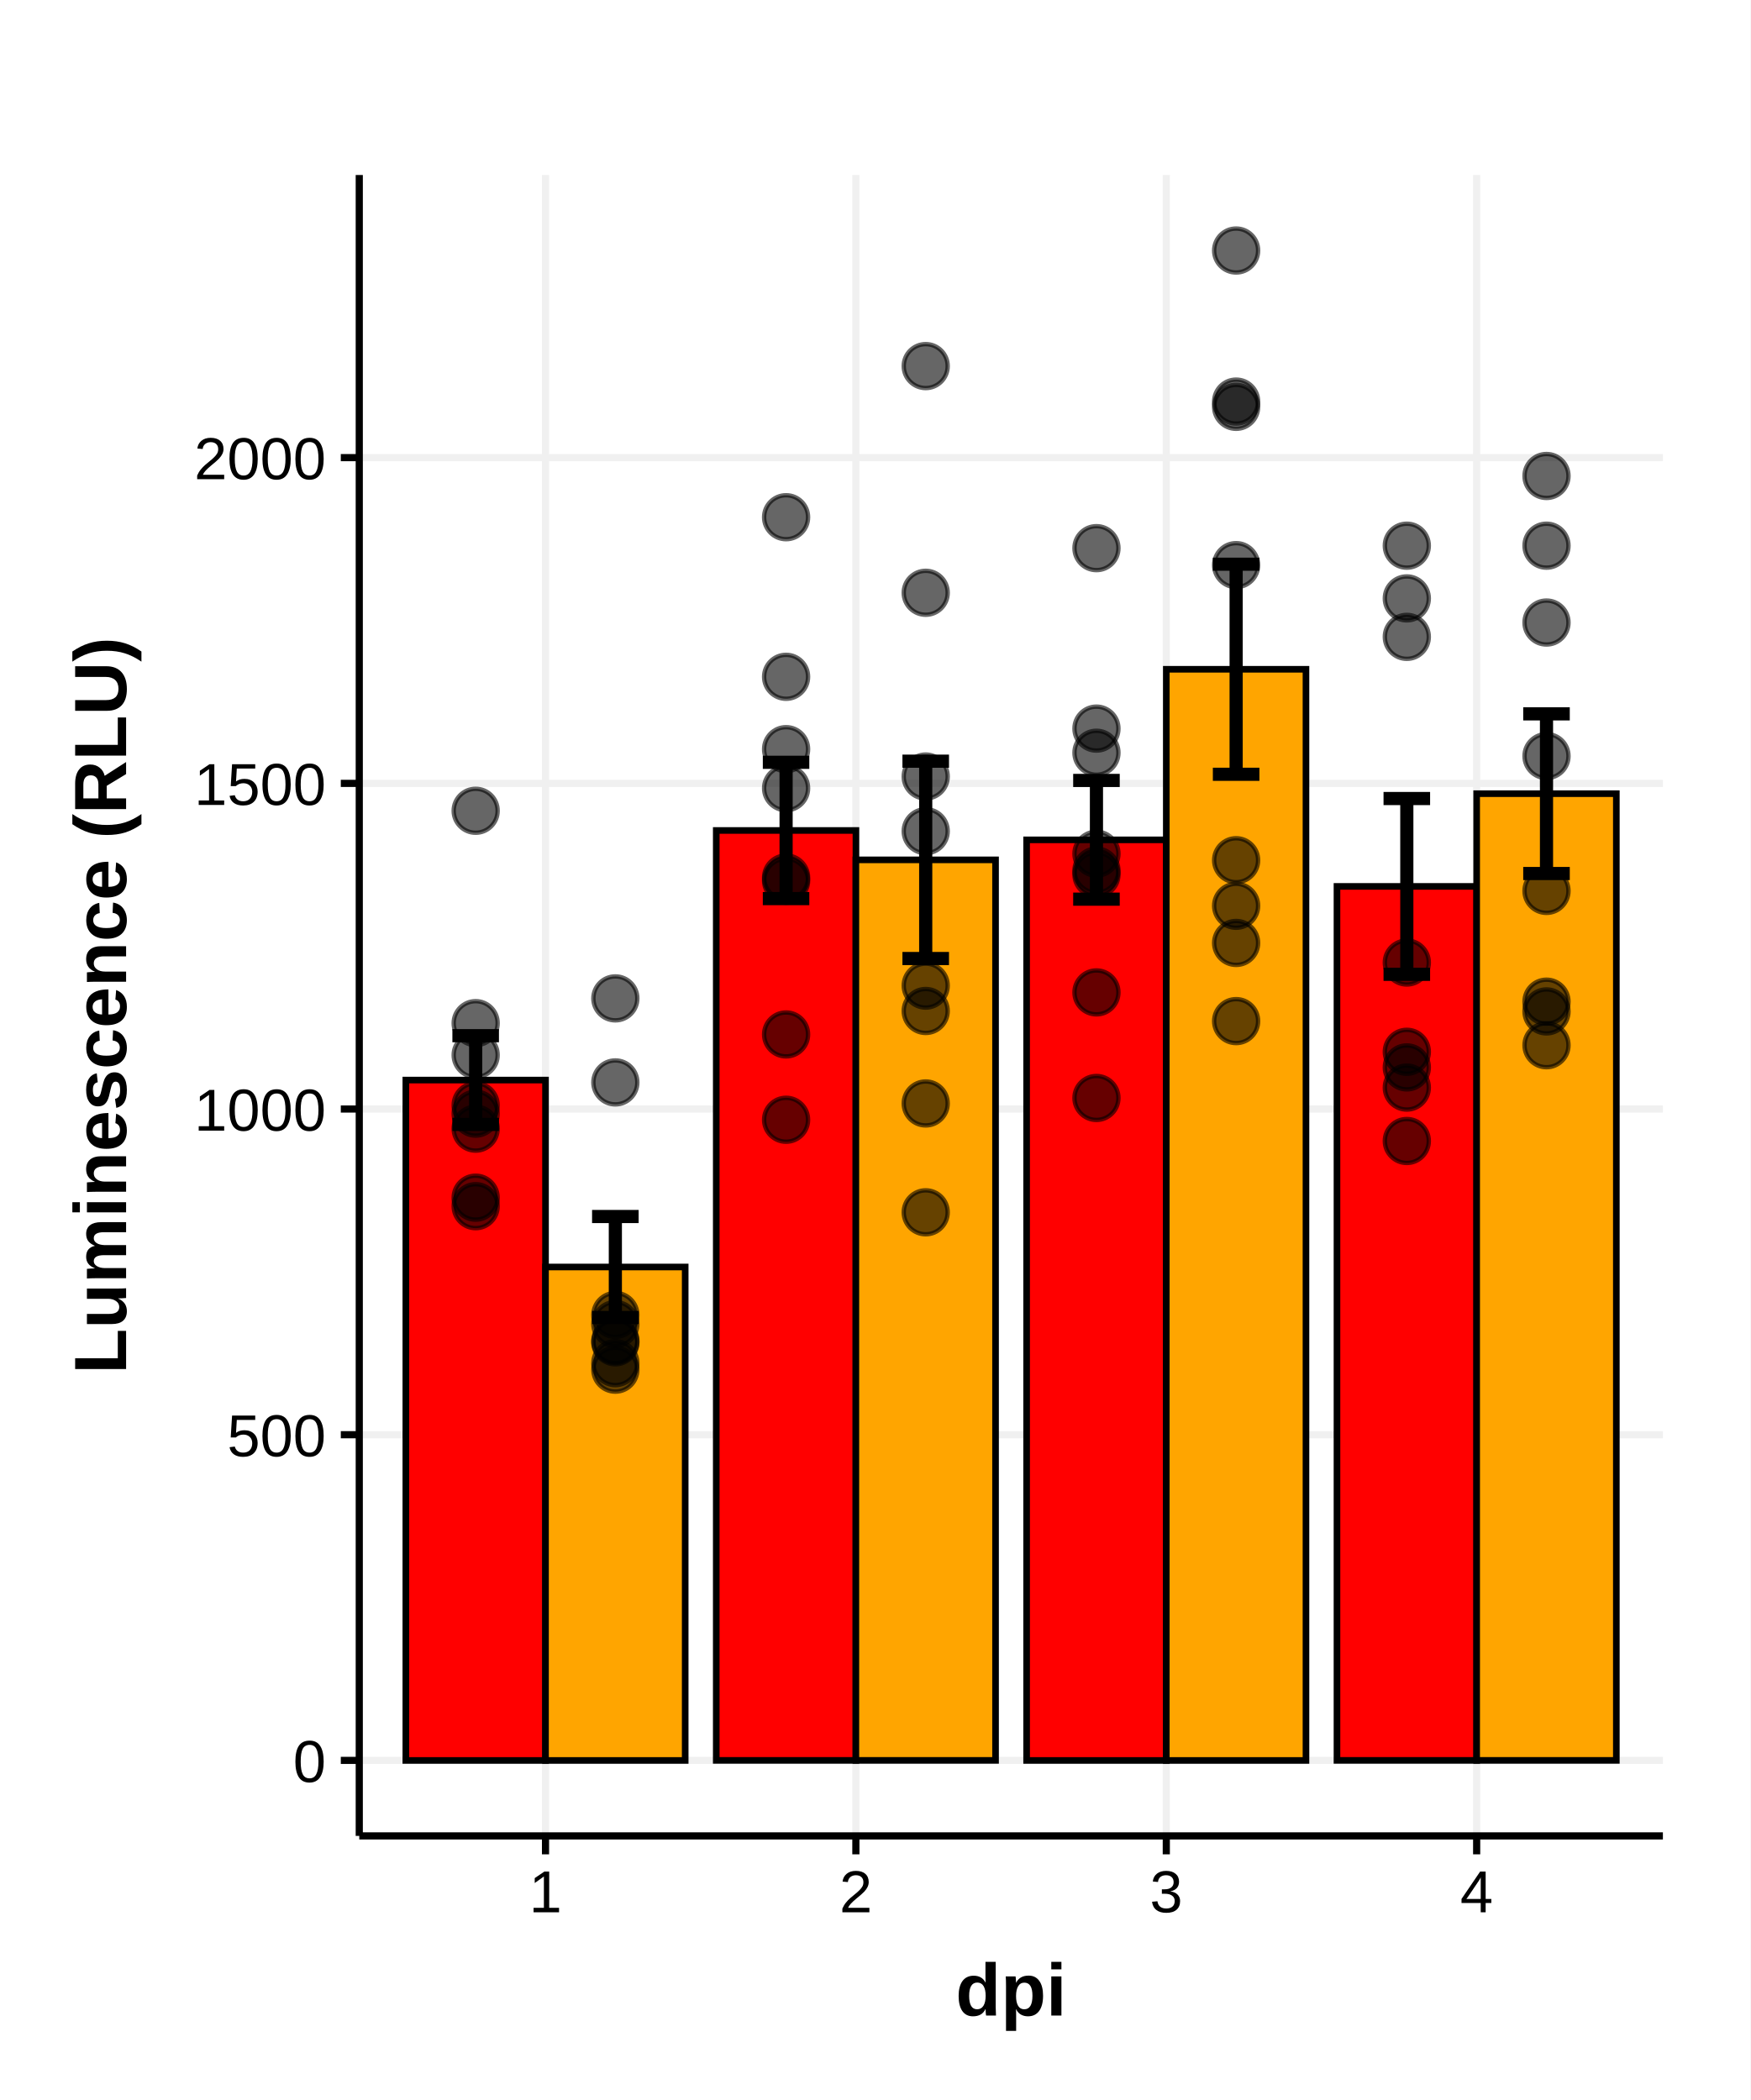
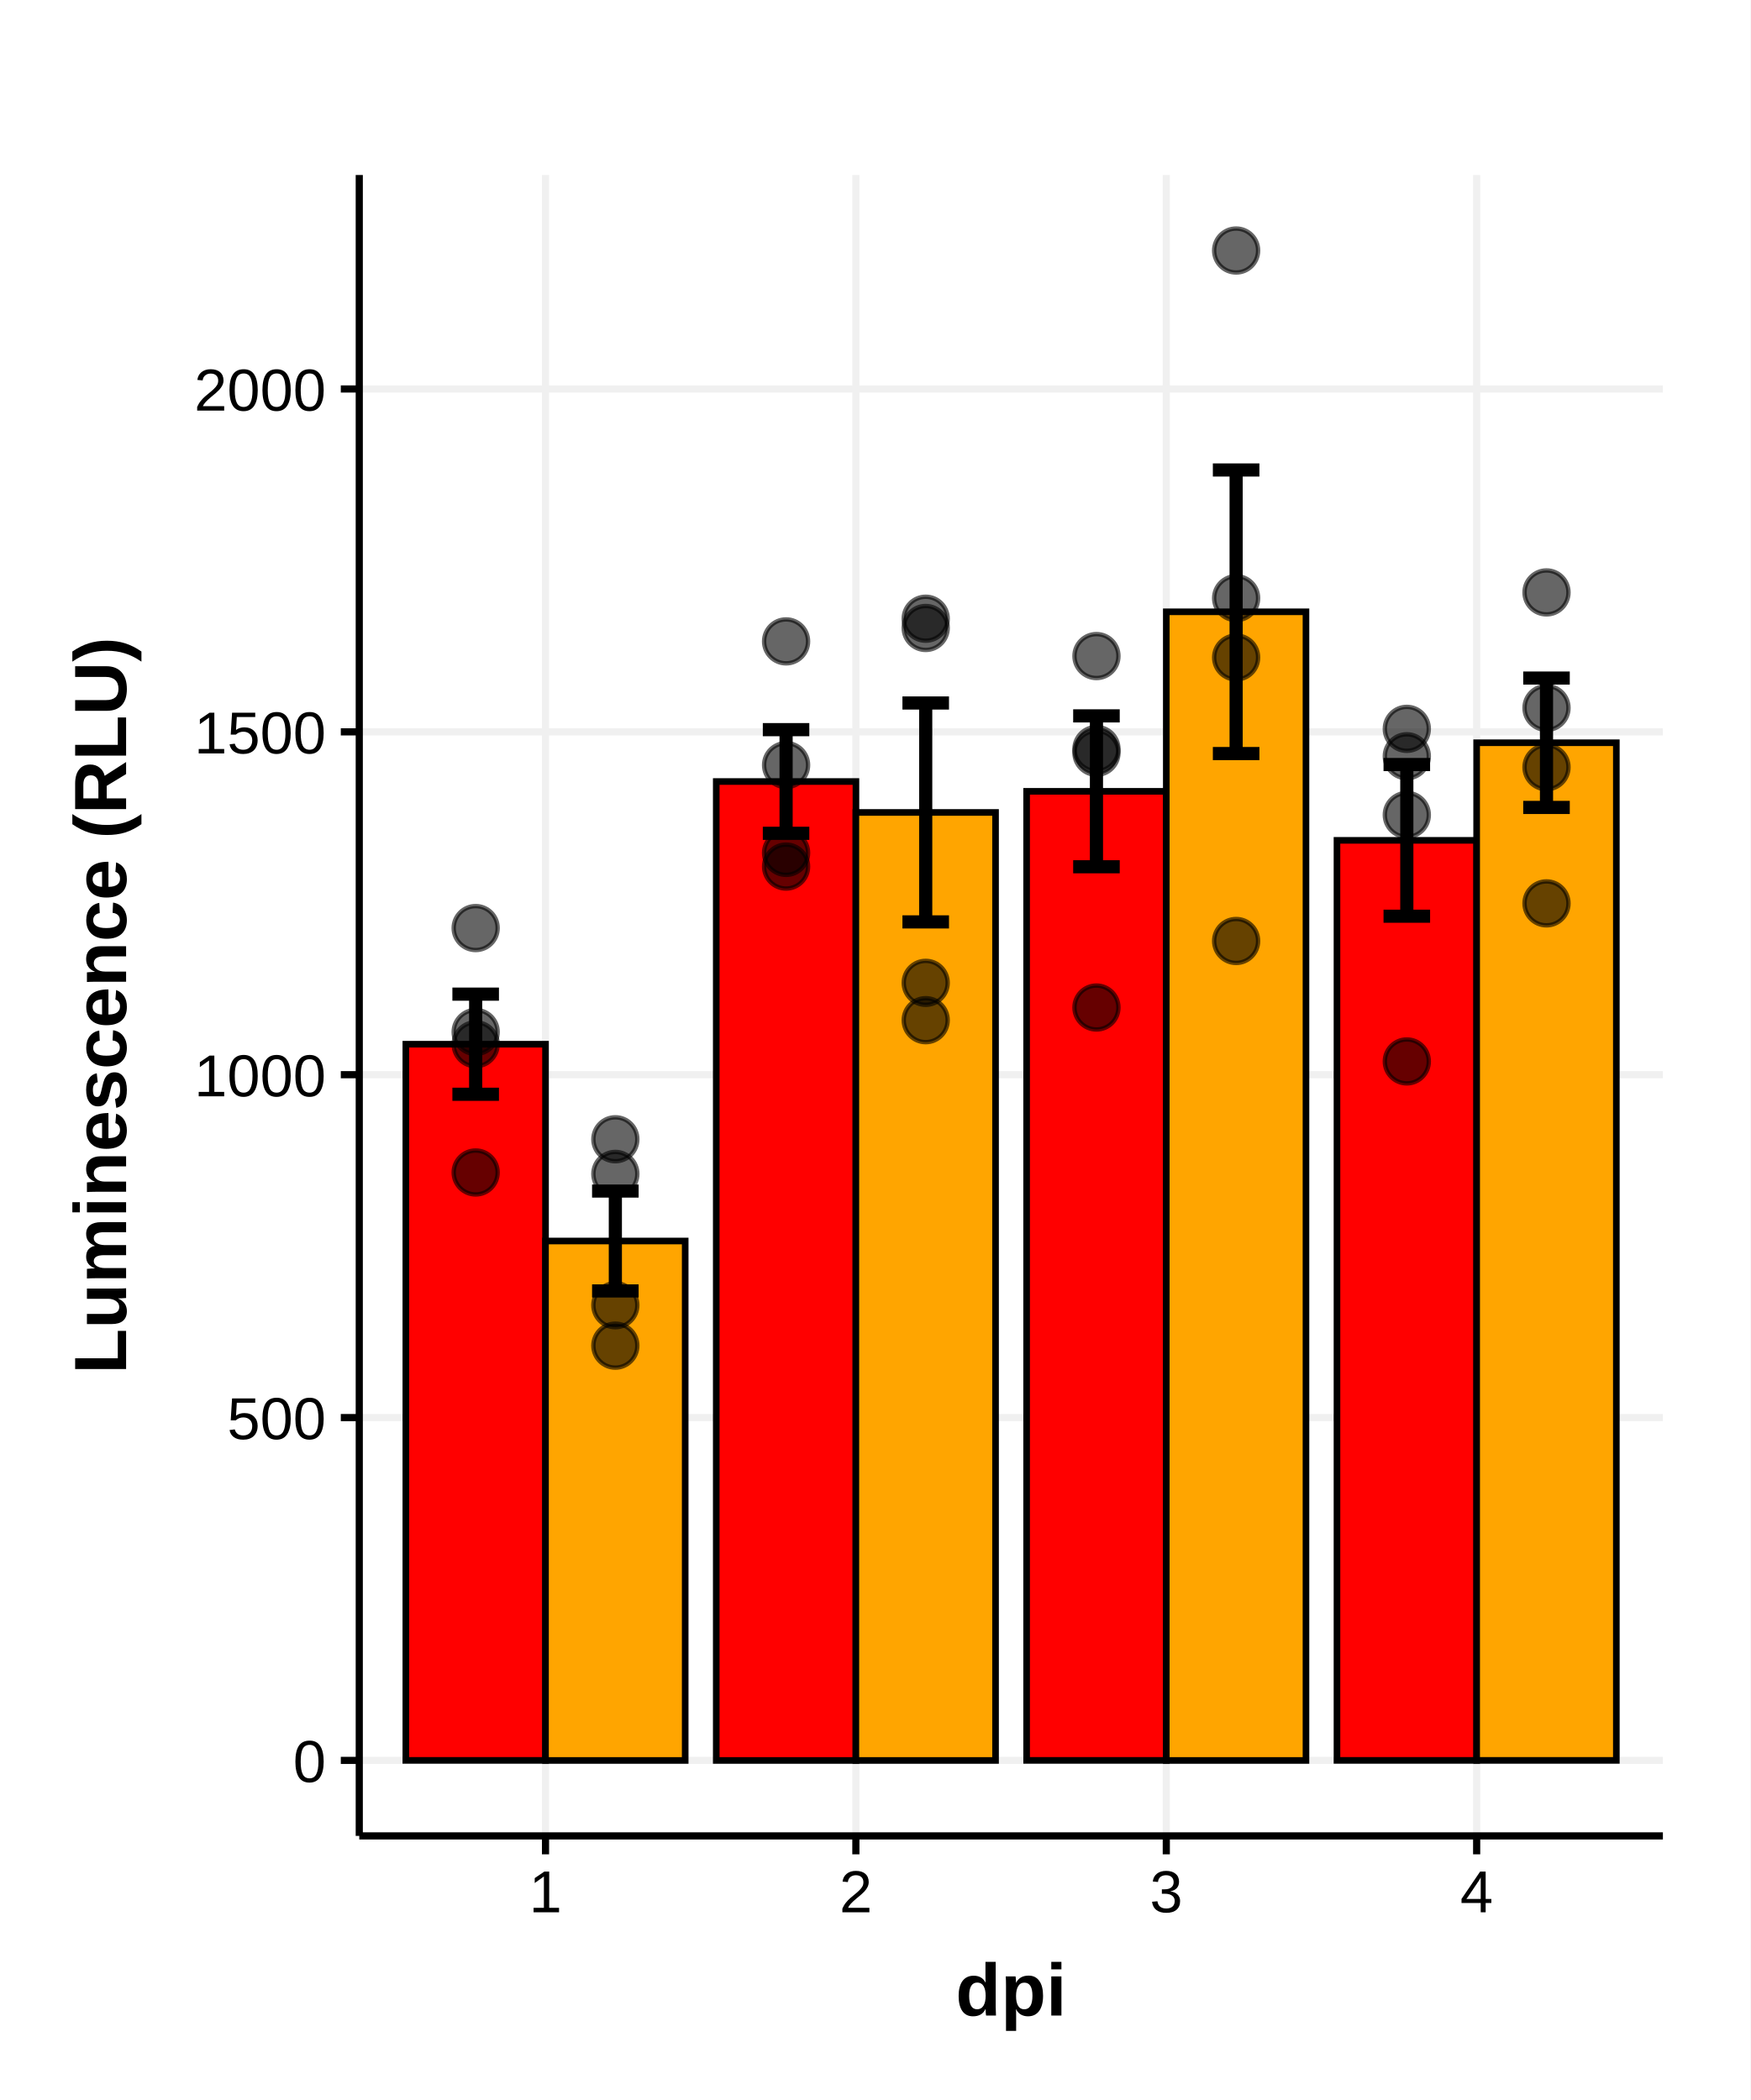
<svg xmlns="http://www.w3.org/2000/svg" class="svglite" width="283.46pt" height="340.16pt" viewBox="0 0 283.46 340.16">
  <defs>
    <style type="text/css">
    .svglite line, .svglite polyline, .svglite polygon, .svglite path, .svglite rect, .svglite circle {
      fill: none;
      stroke: #000000;
      stroke-linecap: round;
      stroke-linejoin: round;
      stroke-miterlimit: 10.00;
    }
  </style>
  </defs>
  <rect width="100%" height="100%" style="stroke: none; fill: #FFFFFF;" />
  <defs>
    <clipPath id="cpMC4wMHwyODMuNDZ8MC4wMHwzNDAuMTY=">
      <rect x="0.00" y="0.00" width="283.46" height="340.16" />
    </clipPath>
  </defs>
  <g clip-path="url(#cpMC4wMHwyODMuNDZ8MC4wMHwzNDAuMTY=)">
    <rect x="0.00" y="0.00" width="283.46" height="340.16" style="stroke-width: 1.16; stroke: none; fill: #FFFFFF;" />
  </g>
  <defs>
    <clipPath id="cpNTguMTh8MjY5LjI5fDI4LjM1fDI5Ny4zOA==">
      <rect x="58.18" y="28.35" width="211.11" height="269.04" />
    </clipPath>
  </defs>
  <g clip-path="url(#cpNTguMTh8MjY5LjI5fDI4LjM1fDI5Ny4zOA==)">
    <rect x="58.18" y="28.35" width="211.11" height="269.04" style="stroke-width: 1.16; stroke: none; fill: #FFFFFF;" />
    <polyline points="58.18,285.15 269.29,285.15 " style="stroke-width: 1.16; stroke: #F0F0F0; stroke-linecap: butt;" />
-     <polyline points="58.18,232.40 269.29,232.40 " style="stroke-width: 1.16; stroke: #F0F0F0; stroke-linecap: butt;" />
-     <polyline points="58.18,179.64 269.29,179.64 " style="stroke-width: 1.16; stroke: #F0F0F0; stroke-linecap: butt;" />
-     <polyline points="58.18,126.89 269.29,126.89 " style="stroke-width: 1.16; stroke: #F0F0F0; stroke-linecap: butt;" />
-     <polyline points="58.18,74.13 269.29,74.13 " style="stroke-width: 1.16; stroke: #F0F0F0; stroke-linecap: butt;" />
+     <polyline points="58.18,229.62 269.29,229.62 " style="stroke-width: 1.16; stroke: #F0F0F0; stroke-linecap: butt;" />
+     <polyline points="58.18,174.08 269.29,174.08 " style="stroke-width: 1.16; stroke: #F0F0F0; stroke-linecap: butt;" />
+     <polyline points="58.18,118.55 269.29,118.55 " style="stroke-width: 1.16; stroke: #F0F0F0; stroke-linecap: butt;" />
+     <polyline points="58.18,63.01 269.29,63.01 " style="stroke-width: 1.16; stroke: #F0F0F0; stroke-linecap: butt;" />
    <polyline points="88.34,297.38 88.34,28.35 " style="stroke-width: 1.16; stroke: #F0F0F0; stroke-linecap: butt;" />
    <polyline points="138.60,297.38 138.60,28.35 " style="stroke-width: 1.16; stroke: #F0F0F0; stroke-linecap: butt;" />
    <polyline points="188.87,297.38 188.87,28.35 " style="stroke-width: 1.16; stroke: #F0F0F0; stroke-linecap: butt;" />
    <polyline points="239.13,297.38 239.13,28.35 " style="stroke-width: 1.16; stroke: #F0F0F0; stroke-linecap: butt;" />
-     <rect x="65.72" y="174.95" width="22.62" height="110.21" style="stroke-width: 1.07; stroke-linecap: square; stroke-linejoin: miter; fill: #FF0000;" />
-     <rect x="115.99" y="134.52" width="22.62" height="150.63" style="stroke-width: 1.07; stroke-linecap: square; stroke-linejoin: miter; fill: #FF0000;" />
-     <rect x="166.25" y="136.04" width="22.62" height="149.12" style="stroke-width: 1.07; stroke-linecap: square; stroke-linejoin: miter; fill: #FF0000;" />
-     <rect x="216.51" y="143.58" width="22.62" height="141.57" style="stroke-width: 1.07; stroke-linecap: square; stroke-linejoin: miter; fill: #FF0000;" />
-     <rect x="88.34" y="205.23" width="22.62" height="79.93" style="stroke-width: 1.07; stroke-linecap: square; stroke-linejoin: miter; fill: #FFA500;" />
-     <rect x="138.60" y="139.28" width="22.62" height="145.87" style="stroke-width: 1.07; stroke-linecap: square; stroke-linejoin: miter; fill: #FFA500;" />
-     <rect x="188.87" y="108.41" width="22.62" height="176.75" style="stroke-width: 1.07; stroke-linecap: square; stroke-linejoin: miter; fill: #FFA500;" />
-     <rect x="239.13" y="128.56" width="22.62" height="156.59" style="stroke-width: 1.07; stroke-linecap: square; stroke-linejoin: miter; fill: #FFA500;" />
-     <polyline points="73.26,167.76 80.80,167.76 " style="stroke-width: 2.13; stroke-linecap: butt;" />
-     <polyline points="77.03,167.76 77.03,182.13 " style="stroke-width: 2.13; stroke-linecap: butt;" />
-     <polyline points="73.26,182.13 80.80,182.13 " style="stroke-width: 2.13; stroke-linecap: butt;" />
-     <polyline points="123.53,123.48 131.06,123.48 " style="stroke-width: 2.13; stroke-linecap: butt;" />
-     <polyline points="127.30,123.48 127.30,145.56 " style="stroke-width: 2.13; stroke-linecap: butt;" />
-     <polyline points="123.53,145.56 131.06,145.56 " style="stroke-width: 2.13; stroke-linecap: butt;" />
-     <polyline points="173.79,126.42 181.33,126.42 " style="stroke-width: 2.13; stroke-linecap: butt;" />
-     <polyline points="177.56,126.42 177.56,145.65 " style="stroke-width: 2.13; stroke-linecap: butt;" />
-     <polyline points="173.79,145.65 181.33,145.65 " style="stroke-width: 2.13; stroke-linecap: butt;" />
-     <polyline points="224.05,129.35 231.59,129.35 " style="stroke-width: 2.13; stroke-linecap: butt;" />
-     <polyline points="227.82,129.35 227.82,157.82 " style="stroke-width: 2.13; stroke-linecap: butt;" />
-     <polyline points="224.05,157.82 231.59,157.82 " style="stroke-width: 2.13; stroke-linecap: butt;" />
-     <polyline points="95.88,197.05 103.42,197.05 " style="stroke-width: 2.13; stroke-linecap: butt;" />
-     <polyline points="99.65,197.05 99.65,213.41 " style="stroke-width: 2.13; stroke-linecap: butt;" />
-     <polyline points="95.88,213.41 103.42,213.41 " style="stroke-width: 2.13; stroke-linecap: butt;" />
-     <polyline points="146.14,123.30 153.68,123.30 " style="stroke-width: 2.13; stroke-linecap: butt;" />
-     <polyline points="149.91,123.30 149.91,155.26 " style="stroke-width: 2.13; stroke-linecap: butt;" />
-     <polyline points="146.14,155.26 153.68,155.26 " style="stroke-width: 2.13; stroke-linecap: butt;" />
-     <polyline points="196.41,91.39 203.95,91.39 " style="stroke-width: 2.13; stroke-linecap: butt;" />
-     <polyline points="200.18,91.39 200.18,125.42 " style="stroke-width: 2.13; stroke-linecap: butt;" />
-     <polyline points="196.41,125.42 203.95,125.42 " style="stroke-width: 2.13; stroke-linecap: butt;" />
-     <polyline points="246.67,115.63 254.21,115.63 " style="stroke-width: 2.13; stroke-linecap: butt;" />
-     <polyline points="250.44,115.63 250.44,141.49 " style="stroke-width: 2.13; stroke-linecap: butt;" />
-     <polyline points="246.67,141.49 254.21,141.49 " style="stroke-width: 2.13; stroke-linecap: butt;" />
-     <circle cx="77.03" cy="179.02" r="3.56" style="stroke-width: 0.71; stroke: #000000; stroke-opacity: 0.60; fill: #000000; fill-opacity: 0.60;" />
-     <circle cx="77.03" cy="170.90" r="3.56" style="stroke-width: 0.71; stroke: #000000; stroke-opacity: 0.60; fill: #000000; fill-opacity: 0.60;" />
-     <circle cx="77.03" cy="194.00" r="3.56" style="stroke-width: 0.71; stroke: #000000; stroke-opacity: 0.60; fill: #000000; fill-opacity: 0.60;" />
-     <circle cx="77.03" cy="195.38" r="3.56" style="stroke-width: 0.71; stroke: #000000; stroke-opacity: 0.60; fill: #000000; fill-opacity: 0.60;" />
-     <circle cx="77.03" cy="165.73" r="3.56" style="stroke-width: 0.71; stroke: #000000; stroke-opacity: 0.60; fill: #000000; fill-opacity: 0.60;" />
-     <circle cx="77.03" cy="180.39" r="3.56" style="stroke-width: 0.71; stroke: #000000; stroke-opacity: 0.60; fill: #000000; fill-opacity: 0.60;" />
-     <circle cx="77.03" cy="131.33" r="3.56" style="stroke-width: 0.71; stroke: #000000; stroke-opacity: 0.60; fill: #000000; fill-opacity: 0.60;" />
-     <circle cx="77.03" cy="182.82" r="3.56" style="stroke-width: 0.71; stroke: #000000; stroke-opacity: 0.60; fill: #000000; fill-opacity: 0.60;" />
-     <circle cx="99.65" cy="213.00" r="3.56" style="stroke-width: 0.71; stroke: #000000; stroke-opacity: 0.60; fill: #000000; fill-opacity: 0.60;" />
-     <circle cx="99.65" cy="217.22" r="3.56" style="stroke-width: 0.71; stroke: #000000; stroke-opacity: 0.60; fill: #000000; fill-opacity: 0.60;" />
-     <circle cx="99.65" cy="214.47" r="3.56" style="stroke-width: 0.71; stroke: #000000; stroke-opacity: 0.60; fill: #000000; fill-opacity: 0.60;" />
-     <circle cx="99.65" cy="175.33" r="3.56" style="stroke-width: 0.71; stroke: #000000; stroke-opacity: 0.60; fill: #000000; fill-opacity: 0.60;" />
-     <circle cx="99.65" cy="221.86" r="3.56" style="stroke-width: 0.71; stroke: #000000; stroke-opacity: 0.60; fill: #000000; fill-opacity: 0.60;" />
-     <circle cx="99.65" cy="220.80" r="3.56" style="stroke-width: 0.71; stroke: #000000; stroke-opacity: 0.60; fill: #000000; fill-opacity: 0.60;" />
-     <circle cx="99.65" cy="161.72" r="3.56" style="stroke-width: 0.71; stroke: #000000; stroke-opacity: 0.60; fill: #000000; fill-opacity: 0.60;" />
-     <circle cx="99.65" cy="217.43" r="3.56" style="stroke-width: 0.71; stroke: #000000; stroke-opacity: 0.60; fill: #000000; fill-opacity: 0.60;" />
-     <circle cx="127.30" cy="142.13" r="3.56" style="stroke-width: 0.71; stroke: #000000; stroke-opacity: 0.60; fill: #000000; fill-opacity: 0.60;" />
-     <circle cx="127.30" cy="83.78" r="3.56" style="stroke-width: 0.71; stroke: #000000; stroke-opacity: 0.60; fill: #000000; fill-opacity: 0.60;" />
-     <circle cx="127.30" cy="167.56" r="3.56" style="stroke-width: 0.71; stroke: #000000; stroke-opacity: 0.60; fill: #000000; fill-opacity: 0.60;" />
-     <circle cx="127.30" cy="127.68" r="3.56" style="stroke-width: 0.71; stroke: #000000; stroke-opacity: 0.60; fill: #000000; fill-opacity: 0.60;" />
-     <circle cx="127.30" cy="109.63" r="3.56" style="stroke-width: 0.71; stroke: #000000; stroke-opacity: 0.60; fill: #000000; fill-opacity: 0.60;" />
-     <circle cx="127.30" cy="181.38" r="3.56" style="stroke-width: 0.71; stroke: #000000; stroke-opacity: 0.60; fill: #000000; fill-opacity: 0.60;" />
-     <circle cx="127.30" cy="142.66" r="3.56" style="stroke-width: 0.71; stroke: #000000; stroke-opacity: 0.60; fill: #000000; fill-opacity: 0.60;" />
-     <circle cx="127.30" cy="121.35" r="3.56" style="stroke-width: 0.71; stroke: #000000; stroke-opacity: 0.60; fill: #000000; fill-opacity: 0.60;" />
-     <circle cx="149.91" cy="125.78" r="3.56" style="stroke-width: 0.71; stroke: #000000; stroke-opacity: 0.60; fill: #000000; fill-opacity: 0.60;" />
-     <circle cx="149.91" cy="96.02" r="3.56" style="stroke-width: 0.71; stroke: #000000; stroke-opacity: 0.60; fill: #000000; fill-opacity: 0.60;" />
-     <circle cx="149.91" cy="178.74" r="3.56" style="stroke-width: 0.71; stroke: #000000; stroke-opacity: 0.60; fill: #000000; fill-opacity: 0.60;" />
-     <circle cx="149.91" cy="163.76" r="3.56" style="stroke-width: 0.71; stroke: #000000; stroke-opacity: 0.60; fill: #000000; fill-opacity: 0.60;" />
-     <circle cx="149.91" cy="59.30" r="3.56" style="stroke-width: 0.71; stroke: #000000; stroke-opacity: 0.60; fill: #000000; fill-opacity: 0.60;" />
-     <circle cx="149.91" cy="159.65" r="3.56" style="stroke-width: 0.71; stroke: #000000; stroke-opacity: 0.60; fill: #000000; fill-opacity: 0.60;" />
-     <circle cx="149.91" cy="196.37" r="3.56" style="stroke-width: 0.71; stroke: #000000; stroke-opacity: 0.60; fill: #000000; fill-opacity: 0.60;" />
-     <circle cx="149.91" cy="134.64" r="3.56" style="stroke-width: 0.71; stroke: #000000; stroke-opacity: 0.60; fill: #000000; fill-opacity: 0.60;" />
-     <circle cx="177.56" cy="118.02" r="3.56" style="stroke-width: 0.71; stroke: #000000; stroke-opacity: 0.60; fill: #000000; fill-opacity: 0.60;" />
-     <circle cx="177.56" cy="141.02" r="3.56" style="stroke-width: 0.71; stroke: #000000; stroke-opacity: 0.60; fill: #000000; fill-opacity: 0.60;" />
-     <circle cx="177.56" cy="88.79" r="3.56" style="stroke-width: 0.71; stroke: #000000; stroke-opacity: 0.60; fill: #000000; fill-opacity: 0.60;" />
-     <circle cx="177.56" cy="141.66" r="3.56" style="stroke-width: 0.71; stroke: #000000; stroke-opacity: 0.60; fill: #000000; fill-opacity: 0.60;" />
-     <circle cx="177.56" cy="138.28" r="3.56" style="stroke-width: 0.71; stroke: #000000; stroke-opacity: 0.60; fill: #000000; fill-opacity: 0.60;" />
-     <circle cx="177.56" cy="121.93" r="3.56" style="stroke-width: 0.71; stroke: #000000; stroke-opacity: 0.60; fill: #000000; fill-opacity: 0.60;" />
-     <circle cx="177.56" cy="177.85" r="3.56" style="stroke-width: 0.71; stroke: #000000; stroke-opacity: 0.60; fill: #000000; fill-opacity: 0.60;" />
-     <circle cx="177.56" cy="160.75" r="3.56" style="stroke-width: 0.71; stroke: #000000; stroke-opacity: 0.60; fill: #000000; fill-opacity: 0.60;" />
-     <circle cx="200.18" cy="65.90" r="3.56" style="stroke-width: 0.71; stroke: #000000; stroke-opacity: 0.60; fill: #000000; fill-opacity: 0.60;" />
-     <circle cx="200.18" cy="146.72" r="3.56" style="stroke-width: 0.71; stroke: #000000; stroke-opacity: 0.60; fill: #000000; fill-opacity: 0.60;" />
-     <circle cx="200.18" cy="91.54" r="3.56" style="stroke-width: 0.71; stroke: #000000; stroke-opacity: 0.60; fill: #000000; fill-opacity: 0.60;" />
-     <circle cx="200.18" cy="139.34" r="3.56" style="stroke-width: 0.71; stroke: #000000; stroke-opacity: 0.60; fill: #000000; fill-opacity: 0.60;" />
-     <circle cx="200.18" cy="65.05" r="3.56" style="stroke-width: 0.71; stroke: #000000; stroke-opacity: 0.60; fill: #000000; fill-opacity: 0.60;" />
+     <rect x="65.72" y="169.14" width="22.62" height="116.01" style="stroke-width: 1.07; stroke-linecap: square; stroke-linejoin: miter; fill: #FF0000;" />
+     <rect x="115.99" y="126.59" width="22.62" height="158.57" style="stroke-width: 1.07; stroke-linecap: square; stroke-linejoin: miter; fill: #FF0000;" />
+     <rect x="166.25" y="128.18" width="22.62" height="156.97" style="stroke-width: 1.07; stroke-linecap: square; stroke-linejoin: miter; fill: #FF0000;" />
+     <rect x="216.51" y="136.12" width="22.62" height="149.03" style="stroke-width: 1.07; stroke-linecap: square; stroke-linejoin: miter; fill: #FF0000;" />
+     <rect x="88.34" y="201.02" width="22.62" height="84.14" style="stroke-width: 1.07; stroke-linecap: square; stroke-linejoin: miter; fill: #FFA500;" />
+     <rect x="138.60" y="131.60" width="22.62" height="153.56" style="stroke-width: 1.07; stroke-linecap: square; stroke-linejoin: miter; fill: #FFA500;" />
+     <rect x="188.87" y="99.10" width="22.62" height="186.06" style="stroke-width: 1.07; stroke-linecap: square; stroke-linejoin: miter; fill: #FFA500;" />
+     <rect x="239.13" y="120.31" width="22.62" height="164.84" style="stroke-width: 1.07; stroke-linecap: square; stroke-linejoin: miter; fill: #FFA500;" />
+     <polyline points="73.26,161.03 80.80,161.03 " style="stroke-width: 2.13; stroke-linecap: butt;" />
+     <polyline points="77.03,161.03 77.03,177.25 " style="stroke-width: 2.13; stroke-linecap: butt;" />
+     <polyline points="73.26,177.25 80.80,177.25 " style="stroke-width: 2.13; stroke-linecap: butt;" />
+     <polyline points="123.53,118.19 131.06,118.19 " style="stroke-width: 2.13; stroke-linecap: butt;" />
+     <polyline points="127.30,118.19 127.30,134.98 " style="stroke-width: 2.13; stroke-linecap: butt;" />
+     <polyline points="123.53,134.98 131.06,134.98 " style="stroke-width: 2.13; stroke-linecap: butt;" />
+     <polyline points="173.79,115.96 181.33,115.96 " style="stroke-width: 2.13; stroke-linecap: butt;" />
+     <polyline points="177.56,115.96 177.56,140.40 " style="stroke-width: 2.13; stroke-linecap: butt;" />
+     <polyline points="173.79,140.40 181.33,140.40 " style="stroke-width: 2.13; stroke-linecap: butt;" />
+     <polyline points="224.05,123.84 231.59,123.84 " style="stroke-width: 2.13; stroke-linecap: butt;" />
+     <polyline points="227.82,123.84 227.82,148.41 " style="stroke-width: 2.13; stroke-linecap: butt;" />
+     <polyline points="224.05,148.41 231.59,148.41 " style="stroke-width: 2.13; stroke-linecap: butt;" />
+     <polyline points="95.88,192.93 103.42,192.93 " style="stroke-width: 2.13; stroke-linecap: butt;" />
+     <polyline points="99.65,192.93 99.65,209.11 " style="stroke-width: 2.13; stroke-linecap: butt;" />
+     <polyline points="95.88,209.11 103.42,209.11 " style="stroke-width: 2.13; stroke-linecap: butt;" />
+     <polyline points="146.14,113.87 153.68,113.87 " style="stroke-width: 2.13; stroke-linecap: butt;" />
+     <polyline points="149.91,113.87 149.91,149.33 " style="stroke-width: 2.13; stroke-linecap: butt;" />
+     <polyline points="146.14,149.33 153.68,149.33 " style="stroke-width: 2.13; stroke-linecap: butt;" />
+     <polyline points="196.41,76.13 203.95,76.13 " style="stroke-width: 2.13; stroke-linecap: butt;" />
+     <polyline points="200.18,76.13 200.18,122.06 " style="stroke-width: 2.13; stroke-linecap: butt;" />
+     <polyline points="196.41,122.06 203.95,122.06 " style="stroke-width: 2.13; stroke-linecap: butt;" />
+     <polyline points="246.67,109.83 254.21,109.83 " style="stroke-width: 2.13; stroke-linecap: butt;" />
+     <polyline points="250.44,109.83 250.44,130.79 " style="stroke-width: 2.13; stroke-linecap: butt;" />
+     <polyline points="246.67,130.79 254.21,130.79 " style="stroke-width: 2.13; stroke-linecap: butt;" />
+     <circle cx="77.03" cy="169.15" r="3.56" style="stroke-width: 0.71; stroke: #000000; stroke-opacity: 0.60; fill: #000000; fill-opacity: 0.60;" />
+     <circle cx="77.03" cy="189.92" r="3.56" style="stroke-width: 0.71; stroke: #000000; stroke-opacity: 0.60; fill: #000000; fill-opacity: 0.60;" />
+     <circle cx="77.03" cy="167.16" r="3.56" style="stroke-width: 0.71; stroke: #000000; stroke-opacity: 0.60; fill: #000000; fill-opacity: 0.60;" />
+     <circle cx="77.03" cy="150.33" r="3.56" style="stroke-width: 0.71; stroke: #000000; stroke-opacity: 0.60; fill: #000000; fill-opacity: 0.60;" />
+     <circle cx="127.30" cy="103.89" r="3.56" style="stroke-width: 0.71; stroke: #000000; stroke-opacity: 0.60; fill: #000000; fill-opacity: 0.60;" />
+     <circle cx="127.30" cy="140.37" r="3.56" style="stroke-width: 0.71; stroke: #000000; stroke-opacity: 0.60; fill: #000000; fill-opacity: 0.60;" />
+     <circle cx="127.30" cy="138.15" r="3.56" style="stroke-width: 0.71; stroke: #000000; stroke-opacity: 0.60; fill: #000000; fill-opacity: 0.60;" />
+     <circle cx="127.30" cy="123.93" r="3.56" style="stroke-width: 0.71; stroke: #000000; stroke-opacity: 0.60; fill: #000000; fill-opacity: 0.60;" />
+     <circle cx="177.56" cy="121.32" r="3.56" style="stroke-width: 0.71; stroke: #000000; stroke-opacity: 0.60; fill: #000000; fill-opacity: 0.60;" />
+     <circle cx="177.56" cy="106.27" r="3.56" style="stroke-width: 0.71; stroke: #000000; stroke-opacity: 0.60; fill: #000000; fill-opacity: 0.60;" />
+     <circle cx="177.56" cy="121.94" r="3.56" style="stroke-width: 0.71; stroke: #000000; stroke-opacity: 0.60; fill: #000000; fill-opacity: 0.60;" />
+     <circle cx="177.56" cy="163.20" r="3.56" style="stroke-width: 0.71; stroke: #000000; stroke-opacity: 0.60; fill: #000000; fill-opacity: 0.60;" />
+     <circle cx="227.82" cy="118.06" r="3.56" style="stroke-width: 0.71; stroke: #000000; stroke-opacity: 0.60; fill: #000000; fill-opacity: 0.60;" />
+     <circle cx="227.82" cy="122.50" r="3.56" style="stroke-width: 0.71; stroke: #000000; stroke-opacity: 0.60; fill: #000000; fill-opacity: 0.60;" />
+     <circle cx="227.82" cy="132.00" r="3.56" style="stroke-width: 0.71; stroke: #000000; stroke-opacity: 0.60; fill: #000000; fill-opacity: 0.60;" />
+     <circle cx="227.82" cy="171.93" r="3.56" style="stroke-width: 0.71; stroke: #000000; stroke-opacity: 0.60; fill: #000000; fill-opacity: 0.60;" />
+     <circle cx="99.65" cy="211.42" r="3.56" style="stroke-width: 0.71; stroke: #000000; stroke-opacity: 0.60; fill: #000000; fill-opacity: 0.60;" />
+     <circle cx="99.65" cy="190.15" r="3.56" style="stroke-width: 0.71; stroke: #000000; stroke-opacity: 0.60; fill: #000000; fill-opacity: 0.60;" />
+     <circle cx="99.65" cy="217.97" r="3.56" style="stroke-width: 0.71; stroke: #000000; stroke-opacity: 0.60; fill: #000000; fill-opacity: 0.60;" />
+     <circle cx="99.65" cy="184.54" r="3.56" style="stroke-width: 0.71; stroke: #000000; stroke-opacity: 0.60; fill: #000000; fill-opacity: 0.60;" />
+     <circle cx="149.91" cy="101.72" r="3.56" style="stroke-width: 0.71; stroke: #000000; stroke-opacity: 0.60; fill: #000000; fill-opacity: 0.60;" />
+     <circle cx="149.91" cy="165.25" r="3.56" style="stroke-width: 0.71; stroke: #000000; stroke-opacity: 0.60; fill: #000000; fill-opacity: 0.60;" />
+     <circle cx="149.91" cy="100.22" r="3.56" style="stroke-width: 0.71; stroke: #000000; stroke-opacity: 0.60; fill: #000000; fill-opacity: 0.60;" />
+     <circle cx="149.91" cy="159.20" r="3.56" style="stroke-width: 0.71; stroke: #000000; stroke-opacity: 0.60; fill: #000000; fill-opacity: 0.60;" />
+     <circle cx="200.18" cy="96.89" r="3.56" style="stroke-width: 0.71; stroke: #000000; stroke-opacity: 0.60; fill: #000000; fill-opacity: 0.60;" />
+     <circle cx="200.18" cy="106.50" r="3.56" style="stroke-width: 0.71; stroke: #000000; stroke-opacity: 0.60; fill: #000000; fill-opacity: 0.60;" />
    <circle cx="200.18" cy="40.58" r="3.56" style="stroke-width: 0.71; stroke: #000000; stroke-opacity: 0.60; fill: #000000; fill-opacity: 0.60;" />
-     <circle cx="200.18" cy="152.74" r="3.56" style="stroke-width: 0.71; stroke: #000000; stroke-opacity: 0.60; fill: #000000; fill-opacity: 0.60;" />
-     <circle cx="200.18" cy="165.40" r="3.56" style="stroke-width: 0.71; stroke: #000000; stroke-opacity: 0.60; fill: #000000; fill-opacity: 0.60;" />
-     <circle cx="227.82" cy="155.91" r="3.56" style="stroke-width: 0.71; stroke: #000000; stroke-opacity: 0.60; fill: #000000; fill-opacity: 0.60;" />
-     <circle cx="227.82" cy="96.93" r="3.56" style="stroke-width: 0.71; stroke: #000000; stroke-opacity: 0.60; fill: #000000; fill-opacity: 0.60;" />
-     <circle cx="227.82" cy="88.39" r="3.56" style="stroke-width: 0.71; stroke: #000000; stroke-opacity: 0.60; fill: #000000; fill-opacity: 0.60;" />
-     <circle cx="227.82" cy="172.90" r="3.56" style="stroke-width: 0.71; stroke: #000000; stroke-opacity: 0.60; fill: #000000; fill-opacity: 0.60;" />
-     <circle cx="227.82" cy="103.16" r="3.56" style="stroke-width: 0.71; stroke: #000000; stroke-opacity: 0.60; fill: #000000; fill-opacity: 0.60;" />
-     <circle cx="227.82" cy="176.17" r="3.56" style="stroke-width: 0.71; stroke: #000000; stroke-opacity: 0.60; fill: #000000; fill-opacity: 0.60;" />
-     <circle cx="227.82" cy="184.82" r="3.56" style="stroke-width: 0.71; stroke: #000000; stroke-opacity: 0.60; fill: #000000; fill-opacity: 0.60;" />
-     <circle cx="227.82" cy="170.37" r="3.56" style="stroke-width: 0.71; stroke: #000000; stroke-opacity: 0.60; fill: #000000; fill-opacity: 0.60;" />
-     <circle cx="250.44" cy="144.31" r="3.56" style="stroke-width: 0.71; stroke: #000000; stroke-opacity: 0.60; fill: #000000; fill-opacity: 0.60;" />
-     <circle cx="250.44" cy="162.25" r="3.56" style="stroke-width: 0.71; stroke: #000000; stroke-opacity: 0.60; fill: #000000; fill-opacity: 0.60;" />
-     <circle cx="250.44" cy="122.47" r="3.56" style="stroke-width: 0.71; stroke: #000000; stroke-opacity: 0.60; fill: #000000; fill-opacity: 0.60;" />
-     <circle cx="250.44" cy="88.39" r="3.56" style="stroke-width: 0.71; stroke: #000000; stroke-opacity: 0.60; fill: #000000; fill-opacity: 0.60;" />
-     <circle cx="250.44" cy="77.10" r="3.56" style="stroke-width: 0.71; stroke: #000000; stroke-opacity: 0.60; fill: #000000; fill-opacity: 0.60;" />
-     <circle cx="250.44" cy="169.31" r="3.56" style="stroke-width: 0.71; stroke: #000000; stroke-opacity: 0.60; fill: #000000; fill-opacity: 0.60;" />
-     <circle cx="250.44" cy="163.83" r="3.56" style="stroke-width: 0.71; stroke: #000000; stroke-opacity: 0.60; fill: #000000; fill-opacity: 0.60;" />
-     <circle cx="250.44" cy="100.84" r="3.56" style="stroke-width: 0.71; stroke: #000000; stroke-opacity: 0.60; fill: #000000; fill-opacity: 0.60;" />
+     <circle cx="200.18" cy="152.42" r="3.56" style="stroke-width: 0.71; stroke: #000000; stroke-opacity: 0.60; fill: #000000; fill-opacity: 0.60;" />
+     <circle cx="250.44" cy="146.33" r="3.56" style="stroke-width: 0.71; stroke: #000000; stroke-opacity: 0.60; fill: #000000; fill-opacity: 0.60;" />
+     <circle cx="250.44" cy="95.96" r="3.56" style="stroke-width: 0.71; stroke: #000000; stroke-opacity: 0.60; fill: #000000; fill-opacity: 0.60;" />
+     <circle cx="250.44" cy="114.67" r="3.56" style="stroke-width: 0.71; stroke: #000000; stroke-opacity: 0.60; fill: #000000; fill-opacity: 0.60;" />
+     <circle cx="250.44" cy="124.28" r="3.56" style="stroke-width: 0.71; stroke: #000000; stroke-opacity: 0.60; fill: #000000; fill-opacity: 0.60;" />
    <rect x="58.18" y="28.35" width="211.11" height="269.04" style="stroke-width: 1.16; stroke: none;" />
  </g>
  <g clip-path="url(#cpMC4wMHwyODMuNDZ8MC4wMHwzNDAuMTY=)">
    <polyline points="58.18,297.38 58.18,28.35 " style="stroke-width: 1.16; stroke-linecap: butt;" />
    <text x="52.80" y="288.65" text-anchor="end" style="font-size: 9.60px; font-family: Liberation Sans;" textLength="6.10px" lengthAdjust="spacingAndGlyphs">0</text>
-     <text x="52.80" y="235.89" text-anchor="end" style="font-size: 9.60px; font-family: Liberation Sans;" textLength="18.30px" lengthAdjust="spacingAndGlyphs">500</text>
-     <text x="52.80" y="183.14" text-anchor="end" style="font-size: 9.60px; font-family: Liberation Sans;" textLength="24.39px" lengthAdjust="spacingAndGlyphs">1000</text>
-     <text x="52.80" y="130.38" text-anchor="end" style="font-size: 9.60px; font-family: Liberation Sans;" textLength="24.39px" lengthAdjust="spacingAndGlyphs">1500</text>
-     <text x="52.80" y="77.62" text-anchor="end" style="font-size: 9.60px; font-family: Liberation Sans;" textLength="24.39px" lengthAdjust="spacingAndGlyphs">2000</text>
+     <text x="52.80" y="233.11" text-anchor="end" style="font-size: 9.60px; font-family: Liberation Sans;" textLength="18.30px" lengthAdjust="spacingAndGlyphs">500</text>
+     <text x="52.80" y="177.58" text-anchor="end" style="font-size: 9.60px; font-family: Liberation Sans;" textLength="24.39px" lengthAdjust="spacingAndGlyphs">1000</text>
+     <text x="52.80" y="122.04" text-anchor="end" style="font-size: 9.60px; font-family: Liberation Sans;" textLength="24.39px" lengthAdjust="spacingAndGlyphs">1500</text>
+     <text x="52.80" y="66.51" text-anchor="end" style="font-size: 9.60px; font-family: Liberation Sans;" textLength="24.39px" lengthAdjust="spacingAndGlyphs">2000</text>
    <polyline points="55.19,285.15 58.18,285.15 " style="stroke-width: 1.16; stroke-linecap: butt;" />
-     <polyline points="55.19,232.40 58.18,232.40 " style="stroke-width: 1.16; stroke-linecap: butt;" />
-     <polyline points="55.19,179.64 58.18,179.64 " style="stroke-width: 1.16; stroke-linecap: butt;" />
-     <polyline points="55.19,126.89 58.18,126.89 " style="stroke-width: 1.16; stroke-linecap: butt;" />
-     <polyline points="55.19,74.13 58.18,74.13 " style="stroke-width: 1.16; stroke-linecap: butt;" />
+     <polyline points="55.19,229.62 58.18,229.62 " style="stroke-width: 1.16; stroke-linecap: butt;" />
+     <polyline points="55.19,174.08 58.18,174.08 " style="stroke-width: 1.16; stroke-linecap: butt;" />
+     <polyline points="55.19,118.55 58.18,118.55 " style="stroke-width: 1.16; stroke-linecap: butt;" />
+     <polyline points="55.19,63.01 58.18,63.01 " style="stroke-width: 1.16; stroke-linecap: butt;" />
    <polyline points="58.18,297.38 269.29,297.38 " style="stroke-width: 1.16; stroke-linecap: butt;" />
    <polyline points="88.34,300.37 88.34,297.38 " style="stroke-width: 1.16; stroke-linecap: butt;" />
    <polyline points="138.60,300.37 138.60,297.38 " style="stroke-width: 1.16; stroke-linecap: butt;" />
    <polyline points="188.87,300.37 188.87,297.38 " style="stroke-width: 1.16; stroke-linecap: butt;" />
    <polyline points="239.13,300.37 239.13,297.38 " style="stroke-width: 1.16; stroke-linecap: butt;" />
    <text x="88.34" y="309.75" text-anchor="middle" style="font-size: 9.60px; font-family: Liberation Sans;" textLength="6.10px" lengthAdjust="spacingAndGlyphs">1</text>
    <text x="138.60" y="309.75" text-anchor="middle" style="font-size: 9.60px; font-family: Liberation Sans;" textLength="6.10px" lengthAdjust="spacingAndGlyphs">2</text>
    <text x="188.87" y="309.75" text-anchor="middle" style="font-size: 9.60px; font-family: Liberation Sans;" textLength="6.10px" lengthAdjust="spacingAndGlyphs">3</text>
    <text x="239.13" y="309.75" text-anchor="middle" style="font-size: 9.60px; font-family: Liberation Sans;" textLength="6.10px" lengthAdjust="spacingAndGlyphs">4</text>
    <text x="163.74" y="326.48" text-anchor="middle" style="font-size: 12.00px; font-weight: bold; font-family: Liberation Sans;" textLength="21.29px" lengthAdjust="spacingAndGlyphs">dpi</text>
    <text transform="translate(20.42,162.87) rotate(-90)" text-anchor="middle" style="font-size: 12.00px; font-weight: bold; font-family: Liberation Sans;" textLength="137.07px" lengthAdjust="spacingAndGlyphs">Luminescence (RLU)</text>
  </g>
</svg>
